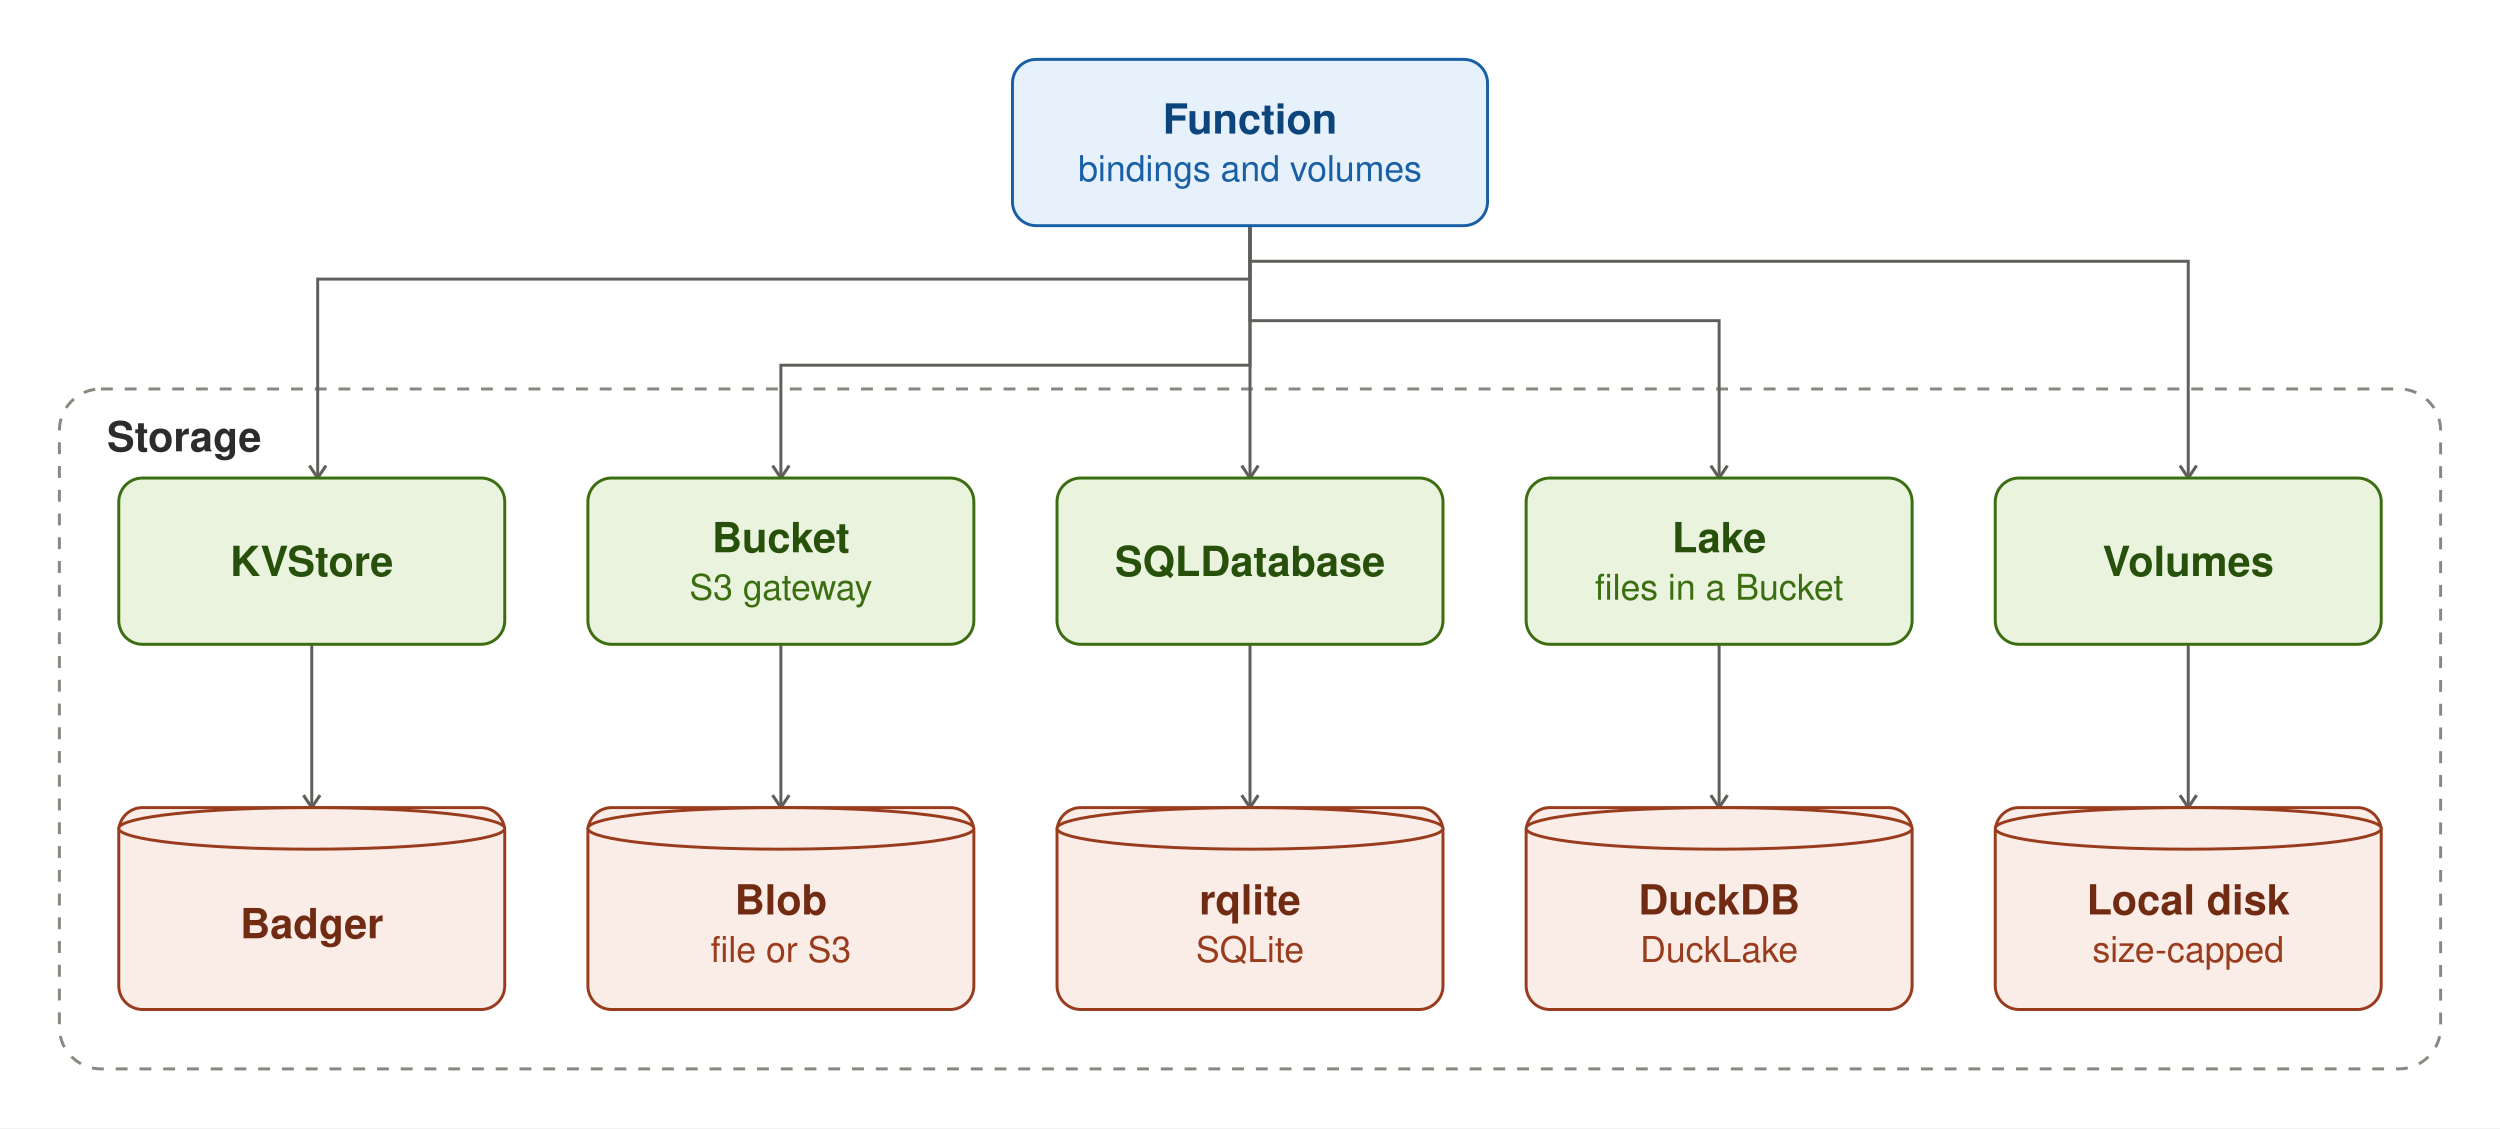
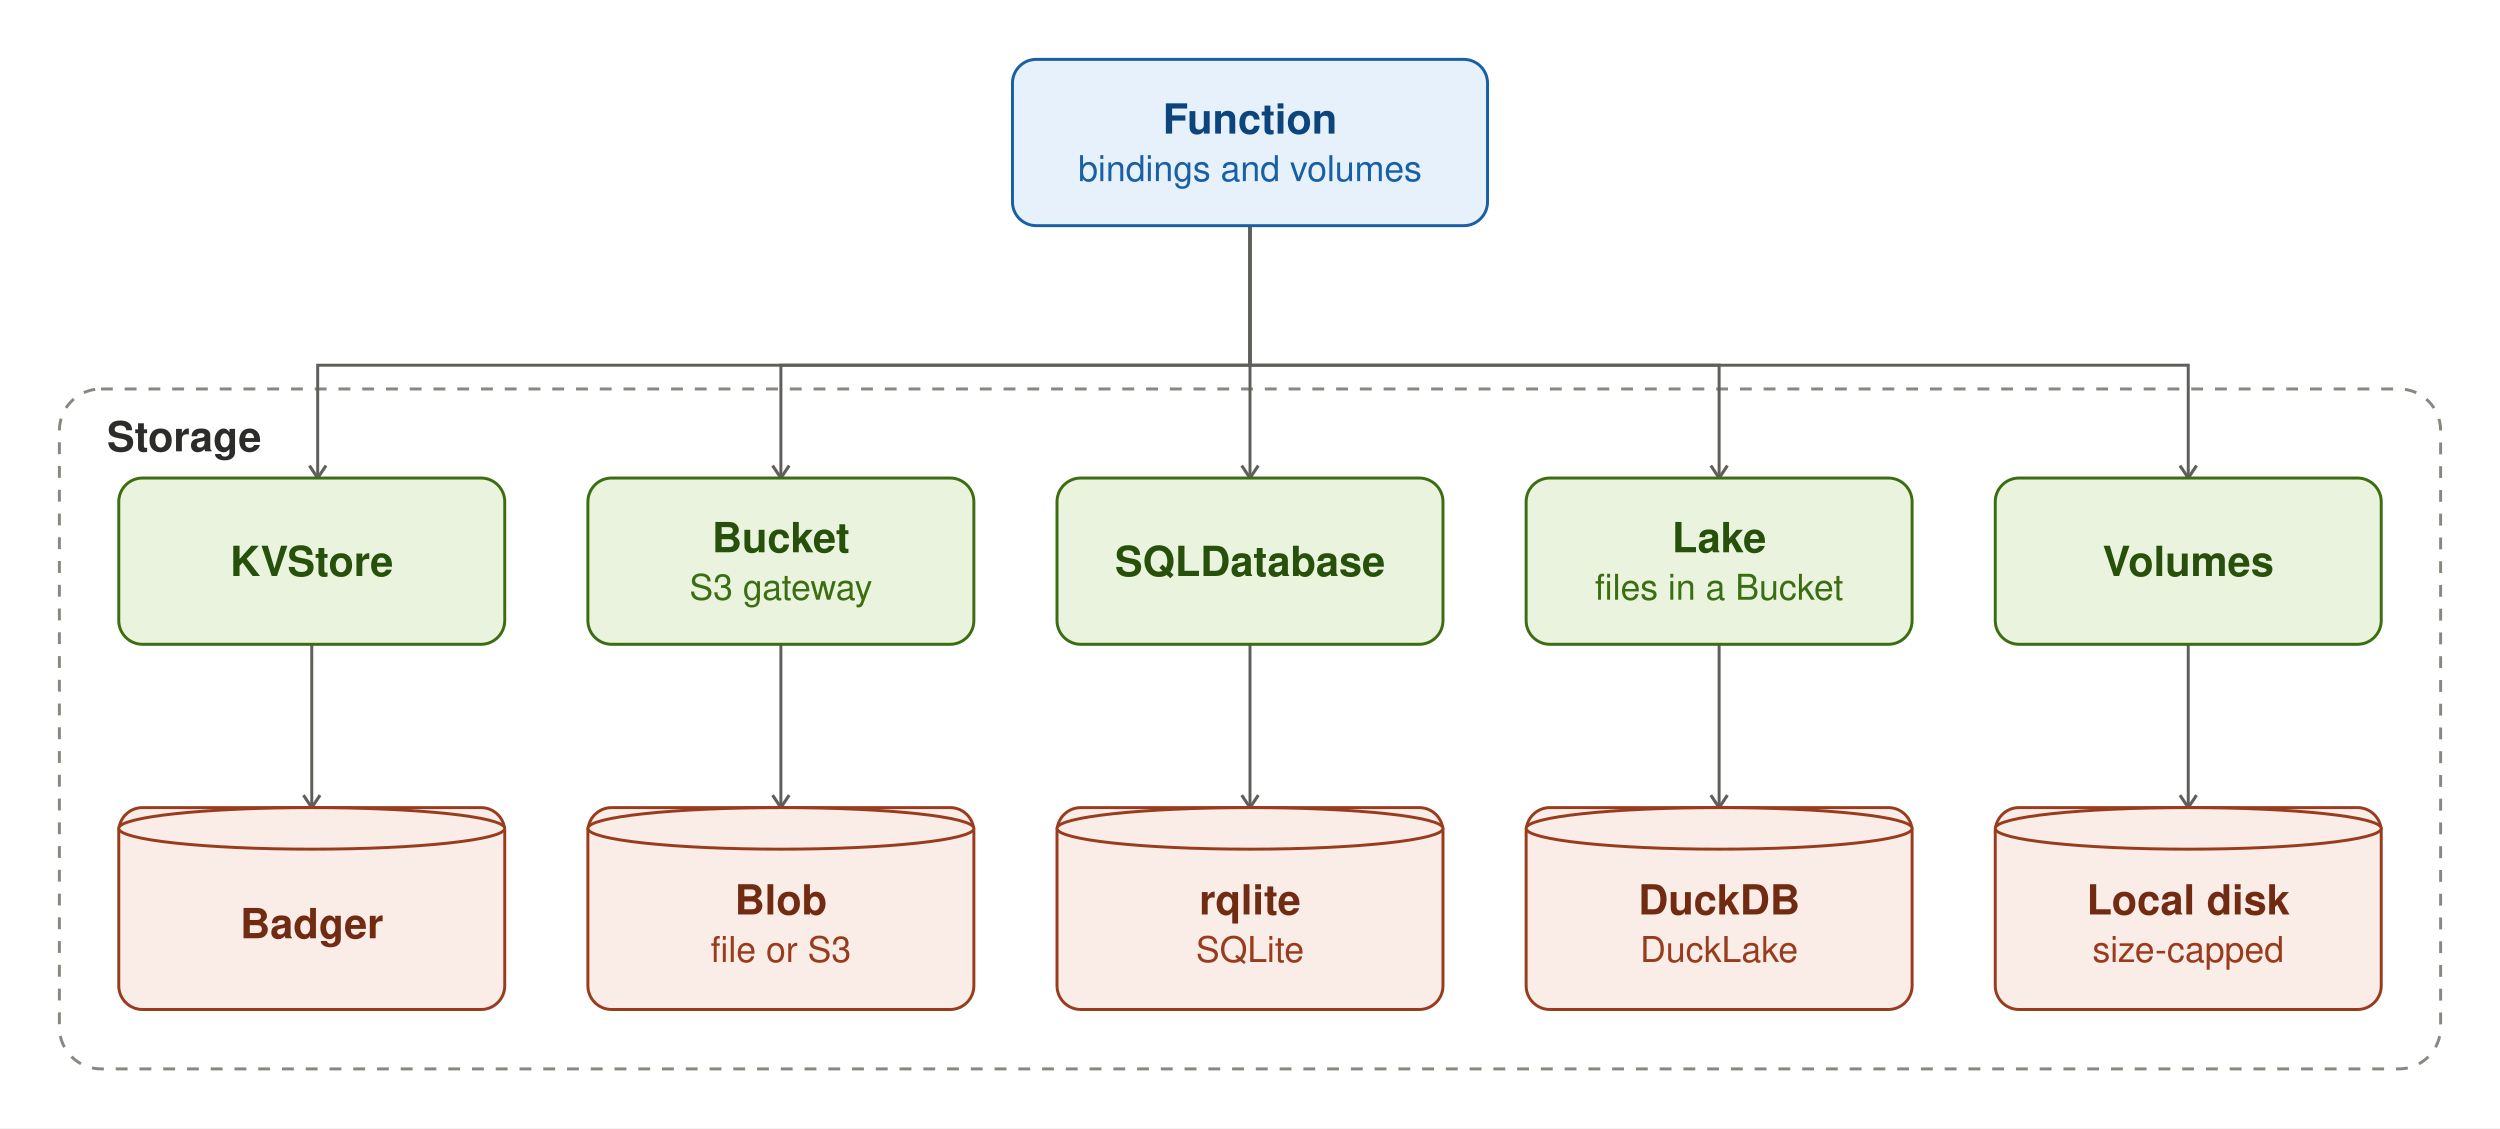
- <svg xmlns="http://www.w3.org/2000/svg" width="842" height="380" viewBox="0 0 842 380" font-family="Helvetica, Arial, sans-serif" text-anchor="middle" data-spec="title: funcd function bindings kind: flow  fn: Function | bindings and volumes @blue  [Storage] green down kv: KVStore bucket: Bucket | S3 gateway sql: SQLDatabase lake: Lake | files in a Bucket vol: Volumes badger: Badger @db @coral blob: Blob | file or S3 @db @coral rqlite: rqlite | SQLite @db @coral duckdb: DuckDB | DuckLake @db @coral disk: Local disk | size-capped @db @coral [/]  fn &gt; kv, bucket, sql, lake, vol kv &gt; badger bucket &gt; blob sql &gt; rqlite lake &gt; duckdb vol &gt; disk  " content="&lt;mxfile host=&quot;app.diagrams.net&quot;&gt;&lt;diagram id=&quot;diagram&quot; name=&quot;funcd function bindings&quot;&gt;&lt;mxGraphModel dx=&quot;800&quot; dy=&quot;600&quot; grid=&quot;1&quot; gridSize=&quot;10&quot; guides=&quot;1&quot; page=&quot;1&quot; pageWidth=&quot;842&quot; pageHeight=&quot;380&quot; math=&quot;0&quot; shadow=&quot;0&quot;&gt;&lt;root&gt;&lt;mxCell id=&quot;0&quot;/&gt;&lt;mxCell id=&quot;1&quot; parent=&quot;0&quot;/&gt;&lt;mxCell id=&quot;c1&quot; value=&quot;&amp;lt;b&amp;gt;Function&amp;lt;/b&amp;gt;&amp;lt;br&amp;gt;&amp;lt;font style=&amp;quot;font-size:12px&amp;quot; color=&amp;quot;#185FA5&amp;quot;&amp;gt;bindings and volumes&amp;lt;/font&amp;gt;&quot; style=&quot;rounded=1;absoluteArcSize=1;arcSize=16;whiteSpace=wrap;html=1;fillColor=#E6F1FB;strokeColor=#185FA5;fontColor=#0C447C;fontSize=14;&quot; vertex=&quot;1&quot; parent=&quot;1&quot;&gt;&lt;mxGeometry x=&quot;341&quot; y=&quot;20&quot; width=&quot;160&quot; height=&quot;56&quot; as=&quot;geometry&quot;/&gt;&lt;/mxCell&gt;&lt;mxCell id=&quot;c2&quot; value=&quot;Storage&quot; style=&quot;rounded=1;absoluteArcSize=1;arcSize=28;dashed=1;fillColor=none;strokeColor=#888780;fontStyle=1;fontSize=14;fontColor=#2C2C2A;align=left;verticalAlign=top;spacingLeft=10;spacingTop=2;html=1;container=1;collapsible=0;&quot; vertex=&quot;1&quot; parent=&quot;1&quot;&gt;&lt;mxGeometry x=&quot;20&quot; y=&quot;131&quot; width=&quot;802.0&quot; height=&quot;229.0&quot; as=&quot;geometry&quot;/&gt;&lt;/mxCell&gt;&lt;mxCell id=&quot;c3&quot; value=&quot;&amp;lt;b&amp;gt;KVStore&amp;lt;/b&amp;gt;&quot; style=&quot;rounded=1;absoluteArcSize=1;arcSize=16;whiteSpace=wrap;html=1;fillColor=#EAF3DE;strokeColor=#3B6D11;fontColor=#27500A;fontSize=14;&quot; vertex=&quot;1&quot; parent=&quot;c2&quot;&gt;&lt;mxGeometry x=&quot;20&quot; y=&quot;30&quot; width=&quot;130&quot; height=&quot;56&quot; as=&quot;geometry&quot;/&gt;&lt;/mxCell&gt;&lt;mxCell id=&quot;c4&quot; value=&quot;&amp;lt;b&amp;gt;Bucket&amp;lt;/b&amp;gt;&amp;lt;br&amp;gt;&amp;lt;font style=&amp;quot;font-size:12px&amp;quot; color=&amp;quot;#3B6D11&amp;quot;&amp;gt;S3 gateway&amp;lt;/font&amp;gt;&quot; style=&quot;rounded=1;absoluteArcSize=1;arcSize=16;whiteSpace=wrap;html=1;fillColor=#EAF3DE;strokeColor=#3B6D11;fontColor=#27500A;fontSize=14;&quot; vertex=&quot;1&quot; parent=&quot;c2&quot;&gt;&lt;mxGeometry x=&quot;178&quot; y=&quot;30&quot; width=&quot;130&quot; height=&quot;56&quot; as=&quot;geometry&quot;/&gt;&lt;/mxCell&gt;&lt;mxCell id=&quot;c5&quot; value=&quot;&amp;lt;b&amp;gt;SQLDatabase&amp;lt;/b&amp;gt;&quot; style=&quot;rounded=1;absoluteArcSize=1;arcSize=16;whiteSpace=wrap;html=1;fillColor=#EAF3DE;strokeColor=#3B6D11;fontColor=#27500A;fontSize=14;&quot; vertex=&quot;1&quot; parent=&quot;c2&quot;&gt;&lt;mxGeometry x=&quot;336&quot; y=&quot;30&quot; width=&quot;130&quot; height=&quot;56&quot; as=&quot;geometry&quot;/&gt;&lt;/mxCell&gt;&lt;mxCell id=&quot;c6&quot; value=&quot;&amp;lt;b&amp;gt;Lake&amp;lt;/b&amp;gt;&amp;lt;br&amp;gt;&amp;lt;font style=&amp;quot;font-size:12px&amp;quot; color=&amp;quot;#3B6D11&amp;quot;&amp;gt;files in a Bucket&amp;lt;/font&amp;gt;&quot; style=&quot;rounded=1;absoluteArcSize=1;arcSize=16;whiteSpace=wrap;html=1;fillColor=#EAF3DE;strokeColor=#3B6D11;fontColor=#27500A;fontSize=14;&quot; vertex=&quot;1&quot; parent=&quot;c2&quot;&gt;&lt;mxGeometry x=&quot;494&quot; y=&quot;30&quot; width=&quot;130&quot; height=&quot;56&quot; as=&quot;geometry&quot;/&gt;&lt;/mxCell&gt;&lt;mxCell id=&quot;c7&quot; value=&quot;&amp;lt;b&amp;gt;Volumes&amp;lt;/b&amp;gt;&quot; style=&quot;rounded=1;absoluteArcSize=1;arcSize=16;whiteSpace=wrap;html=1;fillColor=#EAF3DE;strokeColor=#3B6D11;fontColor=#27500A;fontSize=14;&quot; vertex=&quot;1&quot; parent=&quot;c2&quot;&gt;&lt;mxGeometry x=&quot;652&quot; y=&quot;30&quot; width=&quot;130&quot; height=&quot;56&quot; as=&quot;geometry&quot;/&gt;&lt;/mxCell&gt;&lt;mxCell id=&quot;c8&quot; value=&quot;&amp;lt;b&amp;gt;Badger&amp;lt;/b&amp;gt;&quot; style=&quot;shape=cylinder3;boundedLbl=1;size=8;whiteSpace=wrap;html=1;fillColor=#FAECE7;strokeColor=#993C1D;fontColor=#712B13;fontSize=14;&quot; vertex=&quot;1&quot; parent=&quot;c2&quot;&gt;&lt;mxGeometry x=&quot;20&quot; y=&quot;141&quot; width=&quot;130&quot; height=&quot;68&quot; as=&quot;geometry&quot;/&gt;&lt;/mxCell&gt;&lt;mxCell id=&quot;c9&quot; value=&quot;&amp;lt;b&amp;gt;Blob&amp;lt;/b&amp;gt;&amp;lt;br&amp;gt;&amp;lt;font style=&amp;quot;font-size:12px&amp;quot; color=&amp;quot;#993C1D&amp;quot;&amp;gt;file or S3&amp;lt;/font&amp;gt;&quot; style=&quot;shape=cylinder3;boundedLbl=1;size=8;whiteSpace=wrap;html=1;fillColor=#FAECE7;strokeColor=#993C1D;fontColor=#712B13;fontSize=14;&quot; vertex=&quot;1&quot; parent=&quot;c2&quot;&gt;&lt;mxGeometry x=&quot;178&quot; y=&quot;141&quot; width=&quot;130&quot; height=&quot;68&quot; as=&quot;geometry&quot;/&gt;&lt;/mxCell&gt;&lt;mxCell id=&quot;c10&quot; value=&quot;&amp;lt;b&amp;gt;rqlite&amp;lt;/b&amp;gt;&amp;lt;br&amp;gt;&amp;lt;font style=&amp;quot;font-size:12px&amp;quot; color=&amp;quot;#993C1D&amp;quot;&amp;gt;SQLite&amp;lt;/font&amp;gt;&quot; style=&quot;shape=cylinder3;boundedLbl=1;size=8;whiteSpace=wrap;html=1;fillColor=#FAECE7;strokeColor=#993C1D;fontColor=#712B13;fontSize=14;&quot; vertex=&quot;1&quot; parent=&quot;c2&quot;&gt;&lt;mxGeometry x=&quot;336&quot; y=&quot;141&quot; width=&quot;130&quot; height=&quot;68&quot; as=&quot;geometry&quot;/&gt;&lt;/mxCell&gt;&lt;mxCell id=&quot;c11&quot; value=&quot;&amp;lt;b&amp;gt;DuckDB&amp;lt;/b&amp;gt;&amp;lt;br&amp;gt;&amp;lt;font style=&amp;quot;font-size:12px&amp;quot; color=&amp;quot;#993C1D&amp;quot;&amp;gt;DuckLake&amp;lt;/font&amp;gt;&quot; style=&quot;shape=cylinder3;boundedLbl=1;size=8;whiteSpace=wrap;html=1;fillColor=#FAECE7;strokeColor=#993C1D;fontColor=#712B13;fontSize=14;&quot; vertex=&quot;1&quot; parent=&quot;c2&quot;&gt;&lt;mxGeometry x=&quot;494&quot; y=&quot;141&quot; width=&quot;130&quot; height=&quot;68&quot; as=&quot;geometry&quot;/&gt;&lt;/mxCell&gt;&lt;mxCell id=&quot;c12&quot; value=&quot;&amp;lt;b&amp;gt;Local disk&amp;lt;/b&amp;gt;&amp;lt;br&amp;gt;&amp;lt;font style=&amp;quot;font-size:12px&amp;quot; color=&amp;quot;#993C1D&amp;quot;&amp;gt;size-capped&amp;lt;/font&amp;gt;&quot; style=&quot;shape=cylinder3;boundedLbl=1;size=8;whiteSpace=wrap;html=1;fillColor=#FAECE7;strokeColor=#993C1D;fontColor=#712B13;fontSize=14;&quot; vertex=&quot;1&quot; parent=&quot;c2&quot;&gt;&lt;mxGeometry x=&quot;652&quot; y=&quot;141&quot; width=&quot;130&quot; height=&quot;68&quot; as=&quot;geometry&quot;/&gt;&lt;/mxCell&gt;&lt;mxCell id=&quot;e1&quot; value=&quot;&quot; style=&quot;edgeStyle=orthogonalEdgeStyle;rounded=0;html=1;jettySize=auto;strokeColor=#5F5E5A;fontColor=#5F5E5A;fontSize=12;labelBackgroundColor=#FFFFFF;endSize=7;endArrow=open;endFill=0;exitX=0.5;exitY=1;exitDx=0;exitDy=0;exitPerimeter=0;entryX=0.515;entryY=0;entryDx=0;entryDy=0;entryPerimeter=0;&quot; edge=&quot;1&quot; parent=&quot;1&quot; source=&quot;c1&quot; target=&quot;c3&quot;&gt;&lt;mxGeometry relative=&quot;1&quot; as=&quot;geometry&quot;&gt;&lt;Array as=&quot;points&quot;&gt;&lt;mxPoint x=&quot;421&quot; y=&quot;94&quot;/&gt;&lt;mxPoint x=&quot;107&quot; y=&quot;94&quot;/&gt;&lt;/Array&gt;&lt;/mxGeometry&gt;&lt;/mxCell&gt;&lt;mxCell id=&quot;e2&quot; value=&quot;&quot; style=&quot;edgeStyle=orthogonalEdgeStyle;rounded=0;html=1;jettySize=auto;strokeColor=#5F5E5A;fontColor=#5F5E5A;fontSize=12;labelBackgroundColor=#FFFFFF;endSize=7;endArrow=open;endFill=0;exitX=0.5;exitY=1;exitDx=0;exitDy=0;exitPerimeter=0;entryX=0.5;entryY=0;entryDx=0;entryDy=0;entryPerimeter=0;&quot; edge=&quot;1&quot; parent=&quot;1&quot; source=&quot;c1&quot; target=&quot;c4&quot;&gt;&lt;mxGeometry relative=&quot;1&quot; as=&quot;geometry&quot;&gt;&lt;Array as=&quot;points&quot;&gt;&lt;mxPoint x=&quot;421&quot; y=&quot;123&quot;/&gt;&lt;mxPoint x=&quot;263&quot; y=&quot;123&quot;/&gt;&lt;/Array&gt;&lt;/mxGeometry&gt;&lt;/mxCell&gt;&lt;mxCell id=&quot;e3&quot; value=&quot;&quot; style=&quot;edgeStyle=orthogonalEdgeStyle;rounded=0;html=1;jettySize=auto;strokeColor=#5F5E5A;fontColor=#5F5E5A;fontSize=12;labelBackgroundColor=#FFFFFF;endSize=7;endArrow=open;endFill=0;exitX=0.5;exitY=1;exitDx=0;exitDy=0;exitPerimeter=0;entryX=0.5;entryY=0;entryDx=0;entryDy=0;entryPerimeter=0;&quot; edge=&quot;1&quot; parent=&quot;1&quot; source=&quot;c1&quot; target=&quot;c5&quot;&gt;&lt;mxGeometry relative=&quot;1&quot; as=&quot;geometry&quot;&gt;&lt;/mxGeometry&gt;&lt;/mxCell&gt;&lt;mxCell id=&quot;e4&quot; value=&quot;&quot; style=&quot;edgeStyle=orthogonalEdgeStyle;rounded=0;html=1;jettySize=auto;strokeColor=#5F5E5A;fontColor=#5F5E5A;fontSize=12;labelBackgroundColor=#FFFFFF;endSize=7;endArrow=open;endFill=0;exitX=0.5;exitY=1;exitDx=0;exitDy=0;exitPerimeter=0;entryX=0.5;entryY=0;entryDx=0;entryDy=0;entryPerimeter=0;&quot; edge=&quot;1&quot; parent=&quot;1&quot; source=&quot;c1&quot; target=&quot;c6&quot;&gt;&lt;mxGeometry relative=&quot;1&quot; as=&quot;geometry&quot;&gt;&lt;Array as=&quot;points&quot;&gt;&lt;mxPoint x=&quot;421&quot; y=&quot;108&quot;/&gt;&lt;mxPoint x=&quot;579&quot; y=&quot;108&quot;/&gt;&lt;/Array&gt;&lt;/mxGeometry&gt;&lt;/mxCell&gt;&lt;mxCell id=&quot;e5&quot; value=&quot;&quot; style=&quot;edgeStyle=orthogonalEdgeStyle;rounded=0;html=1;jettySize=auto;strokeColor=#5F5E5A;fontColor=#5F5E5A;fontSize=12;labelBackgroundColor=#FFFFFF;endSize=7;endArrow=open;endFill=0;exitX=0.5;exitY=1;exitDx=0;exitDy=0;exitPerimeter=0;entryX=0.5;entryY=0;entryDx=0;entryDy=0;entryPerimeter=0;&quot; edge=&quot;1&quot; parent=&quot;1&quot; source=&quot;c1&quot; target=&quot;c7&quot;&gt;&lt;mxGeometry relative=&quot;1&quot; as=&quot;geometry&quot;&gt;&lt;Array as=&quot;points&quot;&gt;&lt;mxPoint x=&quot;421&quot; y=&quot;88&quot;/&gt;&lt;mxPoint x=&quot;737&quot; y=&quot;88&quot;/&gt;&lt;/Array&gt;&lt;/mxGeometry&gt;&lt;/mxCell&gt;&lt;mxCell id=&quot;e6&quot; value=&quot;&quot; style=&quot;edgeStyle=orthogonalEdgeStyle;rounded=0;html=1;jettySize=auto;strokeColor=#5F5E5A;fontColor=#5F5E5A;fontSize=12;labelBackgroundColor=#FFFFFF;endSize=7;endArrow=open;endFill=0;exitX=0.5;exitY=1;exitDx=0;exitDy=0;exitPerimeter=0;entryX=0.5;entryY=0;entryDx=0;entryDy=0;entryPerimeter=0;&quot; edge=&quot;1&quot; parent=&quot;1&quot; source=&quot;c3&quot; target=&quot;c8&quot;&gt;&lt;mxGeometry relative=&quot;1&quot; as=&quot;geometry&quot;&gt;&lt;/mxGeometry&gt;&lt;/mxCell&gt;&lt;mxCell id=&quot;e7&quot; value=&quot;&quot; style=&quot;edgeStyle=orthogonalEdgeStyle;rounded=0;html=1;jettySize=auto;strokeColor=#5F5E5A;fontColor=#5F5E5A;fontSize=12;labelBackgroundColor=#FFFFFF;endSize=7;endArrow=open;endFill=0;exitX=0.5;exitY=1;exitDx=0;exitDy=0;exitPerimeter=0;entryX=0.5;entryY=0;entryDx=0;entryDy=0;entryPerimeter=0;&quot; edge=&quot;1&quot; parent=&quot;1&quot; source=&quot;c4&quot; target=&quot;c9&quot;&gt;&lt;mxGeometry relative=&quot;1&quot; as=&quot;geometry&quot;&gt;&lt;/mxGeometry&gt;&lt;/mxCell&gt;&lt;mxCell id=&quot;e8&quot; value=&quot;&quot; style=&quot;edgeStyle=orthogonalEdgeStyle;rounded=0;html=1;jettySize=auto;strokeColor=#5F5E5A;fontColor=#5F5E5A;fontSize=12;labelBackgroundColor=#FFFFFF;endSize=7;endArrow=open;endFill=0;exitX=0.5;exitY=1;exitDx=0;exitDy=0;exitPerimeter=0;entryX=0.5;entryY=0;entryDx=0;entryDy=0;entryPerimeter=0;&quot; edge=&quot;1&quot; parent=&quot;1&quot; source=&quot;c5&quot; target=&quot;c10&quot;&gt;&lt;mxGeometry relative=&quot;1&quot; as=&quot;geometry&quot;&gt;&lt;/mxGeometry&gt;&lt;/mxCell&gt;&lt;mxCell id=&quot;e9&quot; value=&quot;&quot; style=&quot;edgeStyle=orthogonalEdgeStyle;rounded=0;html=1;jettySize=auto;strokeColor=#5F5E5A;fontColor=#5F5E5A;fontSize=12;labelBackgroundColor=#FFFFFF;endSize=7;endArrow=open;endFill=0;exitX=0.5;exitY=1;exitDx=0;exitDy=0;exitPerimeter=0;entryX=0.5;entryY=0;entryDx=0;entryDy=0;entryPerimeter=0;&quot; edge=&quot;1&quot; parent=&quot;1&quot; source=&quot;c6&quot; target=&quot;c11&quot;&gt;&lt;mxGeometry relative=&quot;1&quot; as=&quot;geometry&quot;&gt;&lt;/mxGeometry&gt;&lt;/mxCell&gt;&lt;mxCell id=&quot;e10&quot; value=&quot;&quot; style=&quot;edgeStyle=orthogonalEdgeStyle;rounded=0;html=1;jettySize=auto;strokeColor=#5F5E5A;fontColor=#5F5E5A;fontSize=12;labelBackgroundColor=#FFFFFF;endSize=7;endArrow=open;endFill=0;exitX=0.5;exitY=1;exitDx=0;exitDy=0;exitPerimeter=0;entryX=0.5;entryY=0;entryDx=0;entryDy=0;entryPerimeter=0;&quot; edge=&quot;1&quot; parent=&quot;1&quot; source=&quot;c7&quot; target=&quot;c12&quot;&gt;&lt;mxGeometry relative=&quot;1&quot; as=&quot;geometry&quot;&gt;&lt;/mxGeometry&gt;&lt;/mxCell&gt;&lt;/root&gt;&lt;/mxGraphModel&gt;&lt;/diagram&gt;&lt;/mxfile&gt;">
+ <svg xmlns="http://www.w3.org/2000/svg" width="842" height="380" viewBox="0 0 842 380" font-family="Helvetica, Arial, sans-serif" text-anchor="middle" data-spec="title: funcd function bindings kind: flow  fn: Function | bindings and volumes @blue  [Storage] green down kv: KVStore bucket: Bucket | S3 gateway sql: SQLDatabase lake: Lake | files in a Bucket vol: Volumes badger: Badger @db @coral blob: Blob | file or S3 @db @coral rqlite: rqlite | SQLite @db @coral duckdb: DuckDB | DuckLake @db @coral disk: Local disk | size-capped @db @coral [/]  fn &gt; kv, bucket, sql, lake, vol kv &gt; badger bucket &gt; blob sql &gt; rqlite lake &gt; duckdb vol &gt; disk  " content="&lt;mxfile host=&quot;app.diagrams.net&quot;&gt;&lt;diagram id=&quot;diagram&quot; name=&quot;funcd function bindings&quot;&gt;&lt;mxGraphModel dx=&quot;800&quot; dy=&quot;600&quot; grid=&quot;1&quot; gridSize=&quot;10&quot; guides=&quot;1&quot; page=&quot;1&quot; pageWidth=&quot;842&quot; pageHeight=&quot;380&quot; math=&quot;0&quot; shadow=&quot;0&quot;&gt;&lt;root&gt;&lt;mxCell id=&quot;0&quot;/&gt;&lt;mxCell id=&quot;1&quot; parent=&quot;0&quot;/&gt;&lt;mxCell id=&quot;c1&quot; value=&quot;&amp;lt;b&amp;gt;Function&amp;lt;/b&amp;gt;&amp;lt;br&amp;gt;&amp;lt;font style=&amp;quot;font-size:12px&amp;quot; color=&amp;quot;#185FA5&amp;quot;&amp;gt;bindings and volumes&amp;lt;/font&amp;gt;&quot; style=&quot;rounded=1;absoluteArcSize=1;arcSize=16;whiteSpace=wrap;html=1;fillColor=#E6F1FB;strokeColor=#185FA5;fontColor=#0C447C;fontSize=14;&quot; vertex=&quot;1&quot; parent=&quot;1&quot;&gt;&lt;mxGeometry x=&quot;341&quot; y=&quot;20&quot; width=&quot;160&quot; height=&quot;56&quot; as=&quot;geometry&quot;/&gt;&lt;/mxCell&gt;&lt;mxCell id=&quot;c2&quot; value=&quot;Storage&quot; style=&quot;rounded=1;absoluteArcSize=1;arcSize=28;dashed=1;fillColor=none;strokeColor=#888780;fontStyle=1;fontSize=14;fontColor=#2C2C2A;align=left;verticalAlign=top;spacingLeft=10;spacingTop=2;html=1;container=1;collapsible=0;&quot; vertex=&quot;1&quot; parent=&quot;1&quot;&gt;&lt;mxGeometry x=&quot;20&quot; y=&quot;131&quot; width=&quot;802.0&quot; height=&quot;229.0&quot; as=&quot;geometry&quot;/&gt;&lt;/mxCell&gt;&lt;mxCell id=&quot;c3&quot; value=&quot;&amp;lt;b&amp;gt;KVStore&amp;lt;/b&amp;gt;&quot; style=&quot;rounded=1;absoluteArcSize=1;arcSize=16;whiteSpace=wrap;html=1;fillColor=#EAF3DE;strokeColor=#3B6D11;fontColor=#27500A;fontSize=14;&quot; vertex=&quot;1&quot; parent=&quot;c2&quot;&gt;&lt;mxGeometry x=&quot;20&quot; y=&quot;30&quot; width=&quot;130&quot; height=&quot;56&quot; as=&quot;geometry&quot;/&gt;&lt;/mxCell&gt;&lt;mxCell id=&quot;c4&quot; value=&quot;&amp;lt;b&amp;gt;Bucket&amp;lt;/b&amp;gt;&amp;lt;br&amp;gt;&amp;lt;font style=&amp;quot;font-size:12px&amp;quot; color=&amp;quot;#3B6D11&amp;quot;&amp;gt;S3 gateway&amp;lt;/font&amp;gt;&quot; style=&quot;rounded=1;absoluteArcSize=1;arcSize=16;whiteSpace=wrap;html=1;fillColor=#EAF3DE;strokeColor=#3B6D11;fontColor=#27500A;fontSize=14;&quot; vertex=&quot;1&quot; parent=&quot;c2&quot;&gt;&lt;mxGeometry x=&quot;178&quot; y=&quot;30&quot; width=&quot;130&quot; height=&quot;56&quot; as=&quot;geometry&quot;/&gt;&lt;/mxCell&gt;&lt;mxCell id=&quot;c5&quot; value=&quot;&amp;lt;b&amp;gt;SQLDatabase&amp;lt;/b&amp;gt;&quot; style=&quot;rounded=1;absoluteArcSize=1;arcSize=16;whiteSpace=wrap;html=1;fillColor=#EAF3DE;strokeColor=#3B6D11;fontColor=#27500A;fontSize=14;&quot; vertex=&quot;1&quot; parent=&quot;c2&quot;&gt;&lt;mxGeometry x=&quot;336&quot; y=&quot;30&quot; width=&quot;130&quot; height=&quot;56&quot; as=&quot;geometry&quot;/&gt;&lt;/mxCell&gt;&lt;mxCell id=&quot;c6&quot; value=&quot;&amp;lt;b&amp;gt;Lake&amp;lt;/b&amp;gt;&amp;lt;br&amp;gt;&amp;lt;font style=&amp;quot;font-size:12px&amp;quot; color=&amp;quot;#3B6D11&amp;quot;&amp;gt;files in a Bucket&amp;lt;/font&amp;gt;&quot; style=&quot;rounded=1;absoluteArcSize=1;arcSize=16;whiteSpace=wrap;html=1;fillColor=#EAF3DE;strokeColor=#3B6D11;fontColor=#27500A;fontSize=14;&quot; vertex=&quot;1&quot; parent=&quot;c2&quot;&gt;&lt;mxGeometry x=&quot;494&quot; y=&quot;30&quot; width=&quot;130&quot; height=&quot;56&quot; as=&quot;geometry&quot;/&gt;&lt;/mxCell&gt;&lt;mxCell id=&quot;c7&quot; value=&quot;&amp;lt;b&amp;gt;Volumes&amp;lt;/b&amp;gt;&quot; style=&quot;rounded=1;absoluteArcSize=1;arcSize=16;whiteSpace=wrap;html=1;fillColor=#EAF3DE;strokeColor=#3B6D11;fontColor=#27500A;fontSize=14;&quot; vertex=&quot;1&quot; parent=&quot;c2&quot;&gt;&lt;mxGeometry x=&quot;652&quot; y=&quot;30&quot; width=&quot;130&quot; height=&quot;56&quot; as=&quot;geometry&quot;/&gt;&lt;/mxCell&gt;&lt;mxCell id=&quot;c8&quot; value=&quot;&amp;lt;b&amp;gt;Badger&amp;lt;/b&amp;gt;&quot; style=&quot;shape=cylinder3;boundedLbl=1;size=8;whiteSpace=wrap;html=1;fillColor=#FAECE7;strokeColor=#993C1D;fontColor=#712B13;fontSize=14;&quot; vertex=&quot;1&quot; parent=&quot;c2&quot;&gt;&lt;mxGeometry x=&quot;20&quot; y=&quot;141&quot; width=&quot;130&quot; height=&quot;68&quot; as=&quot;geometry&quot;/&gt;&lt;/mxCell&gt;&lt;mxCell id=&quot;c9&quot; value=&quot;&amp;lt;b&amp;gt;Blob&amp;lt;/b&amp;gt;&amp;lt;br&amp;gt;&amp;lt;font style=&amp;quot;font-size:12px&amp;quot; color=&amp;quot;#993C1D&amp;quot;&amp;gt;file or S3&amp;lt;/font&amp;gt;&quot; style=&quot;shape=cylinder3;boundedLbl=1;size=8;whiteSpace=wrap;html=1;fillColor=#FAECE7;strokeColor=#993C1D;fontColor=#712B13;fontSize=14;&quot; vertex=&quot;1&quot; parent=&quot;c2&quot;&gt;&lt;mxGeometry x=&quot;178&quot; y=&quot;141&quot; width=&quot;130&quot; height=&quot;68&quot; as=&quot;geometry&quot;/&gt;&lt;/mxCell&gt;&lt;mxCell id=&quot;c10&quot; value=&quot;&amp;lt;b&amp;gt;rqlite&amp;lt;/b&amp;gt;&amp;lt;br&amp;gt;&amp;lt;font style=&amp;quot;font-size:12px&amp;quot; color=&amp;quot;#993C1D&amp;quot;&amp;gt;SQLite&amp;lt;/font&amp;gt;&quot; style=&quot;shape=cylinder3;boundedLbl=1;size=8;whiteSpace=wrap;html=1;fillColor=#FAECE7;strokeColor=#993C1D;fontColor=#712B13;fontSize=14;&quot; vertex=&quot;1&quot; parent=&quot;c2&quot;&gt;&lt;mxGeometry x=&quot;336&quot; y=&quot;141&quot; width=&quot;130&quot; height=&quot;68&quot; as=&quot;geometry&quot;/&gt;&lt;/mxCell&gt;&lt;mxCell id=&quot;c11&quot; value=&quot;&amp;lt;b&amp;gt;DuckDB&amp;lt;/b&amp;gt;&amp;lt;br&amp;gt;&amp;lt;font style=&amp;quot;font-size:12px&amp;quot; color=&amp;quot;#993C1D&amp;quot;&amp;gt;DuckLake&amp;lt;/font&amp;gt;&quot; style=&quot;shape=cylinder3;boundedLbl=1;size=8;whiteSpace=wrap;html=1;fillColor=#FAECE7;strokeColor=#993C1D;fontColor=#712B13;fontSize=14;&quot; vertex=&quot;1&quot; parent=&quot;c2&quot;&gt;&lt;mxGeometry x=&quot;494&quot; y=&quot;141&quot; width=&quot;130&quot; height=&quot;68&quot; as=&quot;geometry&quot;/&gt;&lt;/mxCell&gt;&lt;mxCell id=&quot;c12&quot; value=&quot;&amp;lt;b&amp;gt;Local disk&amp;lt;/b&amp;gt;&amp;lt;br&amp;gt;&amp;lt;font style=&amp;quot;font-size:12px&amp;quot; color=&amp;quot;#993C1D&amp;quot;&amp;gt;size-capped&amp;lt;/font&amp;gt;&quot; style=&quot;shape=cylinder3;boundedLbl=1;size=8;whiteSpace=wrap;html=1;fillColor=#FAECE7;strokeColor=#993C1D;fontColor=#712B13;fontSize=14;&quot; vertex=&quot;1&quot; parent=&quot;c2&quot;&gt;&lt;mxGeometry x=&quot;652&quot; y=&quot;141&quot; width=&quot;130&quot; height=&quot;68&quot; as=&quot;geometry&quot;/&gt;&lt;/mxCell&gt;&lt;mxCell id=&quot;e1&quot; value=&quot;&quot; style=&quot;edgeStyle=orthogonalEdgeStyle;rounded=0;html=1;jettySize=auto;strokeColor=#5F5E5A;fontColor=#5F5E5A;fontSize=12;labelBackgroundColor=#FFFFFF;endSize=7;endArrow=open;endFill=0;exitX=0.5;exitY=1;exitDx=0;exitDy=0;exitPerimeter=0;entryX=0.515;entryY=0;entryDx=0;entryDy=0;entryPerimeter=0;&quot; edge=&quot;1&quot; parent=&quot;1&quot; source=&quot;c1&quot; target=&quot;c3&quot;&gt;&lt;mxGeometry relative=&quot;1&quot; as=&quot;geometry&quot;&gt;&lt;Array as=&quot;points&quot;&gt;&lt;mxPoint x=&quot;421&quot; y=&quot;123&quot;/&gt;&lt;mxPoint x=&quot;107&quot; y=&quot;123&quot;/&gt;&lt;/Array&gt;&lt;/mxGeometry&gt;&lt;/mxCell&gt;&lt;mxCell id=&quot;e2&quot; value=&quot;&quot; style=&quot;edgeStyle=orthogonalEdgeStyle;rounded=0;html=1;jettySize=auto;strokeColor=#5F5E5A;fontColor=#5F5E5A;fontSize=12;labelBackgroundColor=#FFFFFF;endSize=7;endArrow=open;endFill=0;exitX=0.5;exitY=1;exitDx=0;exitDy=0;exitPerimeter=0;entryX=0.5;entryY=0;entryDx=0;entryDy=0;entryPerimeter=0;&quot; edge=&quot;1&quot; parent=&quot;1&quot; source=&quot;c1&quot; target=&quot;c4&quot;&gt;&lt;mxGeometry relative=&quot;1&quot; as=&quot;geometry&quot;&gt;&lt;Array as=&quot;points&quot;&gt;&lt;mxPoint x=&quot;421&quot; y=&quot;123&quot;/&gt;&lt;mxPoint x=&quot;263&quot; y=&quot;123&quot;/&gt;&lt;/Array&gt;&lt;/mxGeometry&gt;&lt;/mxCell&gt;&lt;mxCell id=&quot;e3&quot; value=&quot;&quot; style=&quot;edgeStyle=orthogonalEdgeStyle;rounded=0;html=1;jettySize=auto;strokeColor=#5F5E5A;fontColor=#5F5E5A;fontSize=12;labelBackgroundColor=#FFFFFF;endSize=7;endArrow=open;endFill=0;exitX=0.5;exitY=1;exitDx=0;exitDy=0;exitPerimeter=0;entryX=0.5;entryY=0;entryDx=0;entryDy=0;entryPerimeter=0;&quot; edge=&quot;1&quot; parent=&quot;1&quot; source=&quot;c1&quot; target=&quot;c5&quot;&gt;&lt;mxGeometry relative=&quot;1&quot; as=&quot;geometry&quot;&gt;&lt;/mxGeometry&gt;&lt;/mxCell&gt;&lt;mxCell id=&quot;e4&quot; value=&quot;&quot; style=&quot;edgeStyle=orthogonalEdgeStyle;rounded=0;html=1;jettySize=auto;strokeColor=#5F5E5A;fontColor=#5F5E5A;fontSize=12;labelBackgroundColor=#FFFFFF;endSize=7;endArrow=open;endFill=0;exitX=0.5;exitY=1;exitDx=0;exitDy=0;exitPerimeter=0;entryX=0.5;entryY=0;entryDx=0;entryDy=0;entryPerimeter=0;&quot; edge=&quot;1&quot; parent=&quot;1&quot; source=&quot;c1&quot; target=&quot;c6&quot;&gt;&lt;mxGeometry relative=&quot;1&quot; as=&quot;geometry&quot;&gt;&lt;Array as=&quot;points&quot;&gt;&lt;mxPoint x=&quot;421&quot; y=&quot;123&quot;/&gt;&lt;mxPoint x=&quot;579&quot; y=&quot;123&quot;/&gt;&lt;/Array&gt;&lt;/mxGeometry&gt;&lt;/mxCell&gt;&lt;mxCell id=&quot;e5&quot; value=&quot;&quot; style=&quot;edgeStyle=orthogonalEdgeStyle;rounded=0;html=1;jettySize=auto;strokeColor=#5F5E5A;fontColor=#5F5E5A;fontSize=12;labelBackgroundColor=#FFFFFF;endSize=7;endArrow=open;endFill=0;exitX=0.5;exitY=1;exitDx=0;exitDy=0;exitPerimeter=0;entryX=0.5;entryY=0;entryDx=0;entryDy=0;entryPerimeter=0;&quot; edge=&quot;1&quot; parent=&quot;1&quot; source=&quot;c1&quot; target=&quot;c7&quot;&gt;&lt;mxGeometry relative=&quot;1&quot; as=&quot;geometry&quot;&gt;&lt;Array as=&quot;points&quot;&gt;&lt;mxPoint x=&quot;421&quot; y=&quot;123&quot;/&gt;&lt;mxPoint x=&quot;737&quot; y=&quot;123&quot;/&gt;&lt;/Array&gt;&lt;/mxGeometry&gt;&lt;/mxCell&gt;&lt;mxCell id=&quot;e6&quot; value=&quot;&quot; style=&quot;edgeStyle=orthogonalEdgeStyle;rounded=0;html=1;jettySize=auto;strokeColor=#5F5E5A;fontColor=#5F5E5A;fontSize=12;labelBackgroundColor=#FFFFFF;endSize=7;endArrow=open;endFill=0;exitX=0.5;exitY=1;exitDx=0;exitDy=0;exitPerimeter=0;entryX=0.5;entryY=0;entryDx=0;entryDy=0;entryPerimeter=0;&quot; edge=&quot;1&quot; parent=&quot;1&quot; source=&quot;c3&quot; target=&quot;c8&quot;&gt;&lt;mxGeometry relative=&quot;1&quot; as=&quot;geometry&quot;&gt;&lt;/mxGeometry&gt;&lt;/mxCell&gt;&lt;mxCell id=&quot;e7&quot; value=&quot;&quot; style=&quot;edgeStyle=orthogonalEdgeStyle;rounded=0;html=1;jettySize=auto;strokeColor=#5F5E5A;fontColor=#5F5E5A;fontSize=12;labelBackgroundColor=#FFFFFF;endSize=7;endArrow=open;endFill=0;exitX=0.5;exitY=1;exitDx=0;exitDy=0;exitPerimeter=0;entryX=0.5;entryY=0;entryDx=0;entryDy=0;entryPerimeter=0;&quot; edge=&quot;1&quot; parent=&quot;1&quot; source=&quot;c4&quot; target=&quot;c9&quot;&gt;&lt;mxGeometry relative=&quot;1&quot; as=&quot;geometry&quot;&gt;&lt;/mxGeometry&gt;&lt;/mxCell&gt;&lt;mxCell id=&quot;e8&quot; value=&quot;&quot; style=&quot;edgeStyle=orthogonalEdgeStyle;rounded=0;html=1;jettySize=auto;strokeColor=#5F5E5A;fontColor=#5F5E5A;fontSize=12;labelBackgroundColor=#FFFFFF;endSize=7;endArrow=open;endFill=0;exitX=0.5;exitY=1;exitDx=0;exitDy=0;exitPerimeter=0;entryX=0.5;entryY=0;entryDx=0;entryDy=0;entryPerimeter=0;&quot; edge=&quot;1&quot; parent=&quot;1&quot; source=&quot;c5&quot; target=&quot;c10&quot;&gt;&lt;mxGeometry relative=&quot;1&quot; as=&quot;geometry&quot;&gt;&lt;/mxGeometry&gt;&lt;/mxCell&gt;&lt;mxCell id=&quot;e9&quot; value=&quot;&quot; style=&quot;edgeStyle=orthogonalEdgeStyle;rounded=0;html=1;jettySize=auto;strokeColor=#5F5E5A;fontColor=#5F5E5A;fontSize=12;labelBackgroundColor=#FFFFFF;endSize=7;endArrow=open;endFill=0;exitX=0.5;exitY=1;exitDx=0;exitDy=0;exitPerimeter=0;entryX=0.5;entryY=0;entryDx=0;entryDy=0;entryPerimeter=0;&quot; edge=&quot;1&quot; parent=&quot;1&quot; source=&quot;c6&quot; target=&quot;c11&quot;&gt;&lt;mxGeometry relative=&quot;1&quot; as=&quot;geometry&quot;&gt;&lt;/mxGeometry&gt;&lt;/mxCell&gt;&lt;mxCell id=&quot;e10&quot; value=&quot;&quot; style=&quot;edgeStyle=orthogonalEdgeStyle;rounded=0;html=1;jettySize=auto;strokeColor=#5F5E5A;fontColor=#5F5E5A;fontSize=12;labelBackgroundColor=#FFFFFF;endSize=7;endArrow=open;endFill=0;exitX=0.5;exitY=1;exitDx=0;exitDy=0;exitPerimeter=0;entryX=0.5;entryY=0;entryDx=0;entryDy=0;entryPerimeter=0;&quot; edge=&quot;1&quot; parent=&quot;1&quot; source=&quot;c7&quot; target=&quot;c12&quot;&gt;&lt;mxGeometry relative=&quot;1&quot; as=&quot;geometry&quot;&gt;&lt;/mxGeometry&gt;&lt;/mxCell&gt;&lt;/root&gt;&lt;/mxGraphModel&gt;&lt;/diagram&gt;&lt;/mxfile&gt;">
  <rect width="842" height="380" fill="#FFFFFF" />
  <defs>
    <marker id="a" viewBox="0 0 10 10" refX="8" refY="5" markerWidth="7" markerHeight="7" orient="auto-start-reverse">
      <path d="M2 1L8 5L2 9" fill="none" stroke="#5F5E5A" stroke-width="1.5" />
    </marker>
  </defs>
  <rect x="20" y="131" width="802.0" height="229.0" rx="14" fill="none" stroke="#888780" stroke-dasharray="4 4" />
  <text x="36" y="152" text-anchor="start" font-size="14" font-weight="600" fill="#2C2C2A">Storage</text>
-   <path d="M421 76V94H107V161" fill="none" stroke="#5F5E5A" marker-end="url(#a)" />
+   <path d="M421 76V123H107V161" fill="none" stroke="#5F5E5A" marker-end="url(#a)" />
  <path d="M421 76V123H263V161" fill="none" stroke="#5F5E5A" marker-end="url(#a)" />
  <path d="M421 76V161" fill="none" stroke="#5F5E5A" marker-end="url(#a)" />
-   <path d="M421 76V108H579V161" fill="none" stroke="#5F5E5A" marker-end="url(#a)" />
-   <path d="M421 76V88H737V161" fill="none" stroke="#5F5E5A" marker-end="url(#a)" />
+   <path d="M421 76V123H579V161" fill="none" stroke="#5F5E5A" marker-end="url(#a)" />
+   <path d="M421 76V123H737V161" fill="none" stroke="#5F5E5A" marker-end="url(#a)" />
  <path d="M105 217V272" fill="none" stroke="#5F5E5A" marker-end="url(#a)" />
  <path d="M263 217V272" fill="none" stroke="#5F5E5A" marker-end="url(#a)" />
  <path d="M421 217V272" fill="none" stroke="#5F5E5A" marker-end="url(#a)" />
  <path d="M579 217V272" fill="none" stroke="#5F5E5A" marker-end="url(#a)" />
  <path d="M737 217V272" fill="none" stroke="#5F5E5A" marker-end="url(#a)" />
  <rect x="341" y="20" width="160" height="56" rx="8" fill="#E6F1FB" stroke="#185FA5" />
  <text x="421" y="45" font-size="14" font-weight="600" fill="#0C447C">Function</text>
  <text x="421" y="61" font-size="12" fill="#185FA5">bindings and volumes</text>
  <rect x="40" y="161" width="130" height="56" rx="8" fill="#EAF3DE" stroke="#3B6D11" />
  <text x="105" y="194" font-size="14" font-weight="600" fill="#27500A">KVStore</text>
  <rect x="198" y="161" width="130" height="56" rx="8" fill="#EAF3DE" stroke="#3B6D11" />
  <text x="263" y="186" font-size="14" font-weight="600" fill="#27500A">Bucket</text>
  <text x="263" y="202" font-size="12" fill="#3B6D11">S3 gateway</text>
  <rect x="356" y="161" width="130" height="56" rx="8" fill="#EAF3DE" stroke="#3B6D11" />
  <text x="421" y="194" font-size="14" font-weight="600" fill="#27500A">SQLDatabase</text>
  <rect x="514" y="161" width="130" height="56" rx="8" fill="#EAF3DE" stroke="#3B6D11" />
  <text x="579" y="186" font-size="14" font-weight="600" fill="#27500A">Lake</text>
  <text x="579" y="202" font-size="12" fill="#3B6D11">files in a Bucket</text>
  <rect x="672" y="161" width="130" height="56" rx="8" fill="#EAF3DE" stroke="#3B6D11" />
  <text x="737" y="194" font-size="14" font-weight="600" fill="#27500A">Volumes</text>
  <rect x="40" y="272" width="130" height="68" rx="8" fill="#FAECE7" stroke="#993C1D" />
  <ellipse cx="105" cy="279" rx="65" ry="7" fill="#FAECE7" stroke="#993C1D" />
  <text x="105" y="316" font-size="14" font-weight="600" fill="#712B13">Badger</text>
  <rect x="198" y="272" width="130" height="68" rx="8" fill="#FAECE7" stroke="#993C1D" />
  <ellipse cx="263" cy="279" rx="65" ry="7" fill="#FAECE7" stroke="#993C1D" />
  <text x="263" y="308" font-size="14" font-weight="600" fill="#712B13">Blob</text>
  <text x="263" y="324" font-size="12" fill="#993C1D">file or S3</text>
  <rect x="356" y="272" width="130" height="68" rx="8" fill="#FAECE7" stroke="#993C1D" />
  <ellipse cx="421" cy="279" rx="65" ry="7" fill="#FAECE7" stroke="#993C1D" />
  <text x="421" y="308" font-size="14" font-weight="600" fill="#712B13">rqlite</text>
  <text x="421" y="324" font-size="12" fill="#993C1D">SQLite</text>
  <rect x="514" y="272" width="130" height="68" rx="8" fill="#FAECE7" stroke="#993C1D" />
  <ellipse cx="579" cy="279" rx="65" ry="7" fill="#FAECE7" stroke="#993C1D" />
  <text x="579" y="308" font-size="14" font-weight="600" fill="#712B13">DuckDB</text>
  <text x="579" y="324" font-size="12" fill="#993C1D">DuckLake</text>
  <rect x="672" y="272" width="130" height="68" rx="8" fill="#FAECE7" stroke="#993C1D" />
  <ellipse cx="737" cy="279" rx="65" ry="7" fill="#FAECE7" stroke="#993C1D" />
  <text x="737" y="308" font-size="14" font-weight="600" fill="#712B13">Local disk</text>
  <text x="737" y="324" font-size="12" fill="#993C1D">size-capped</text>
</svg>
